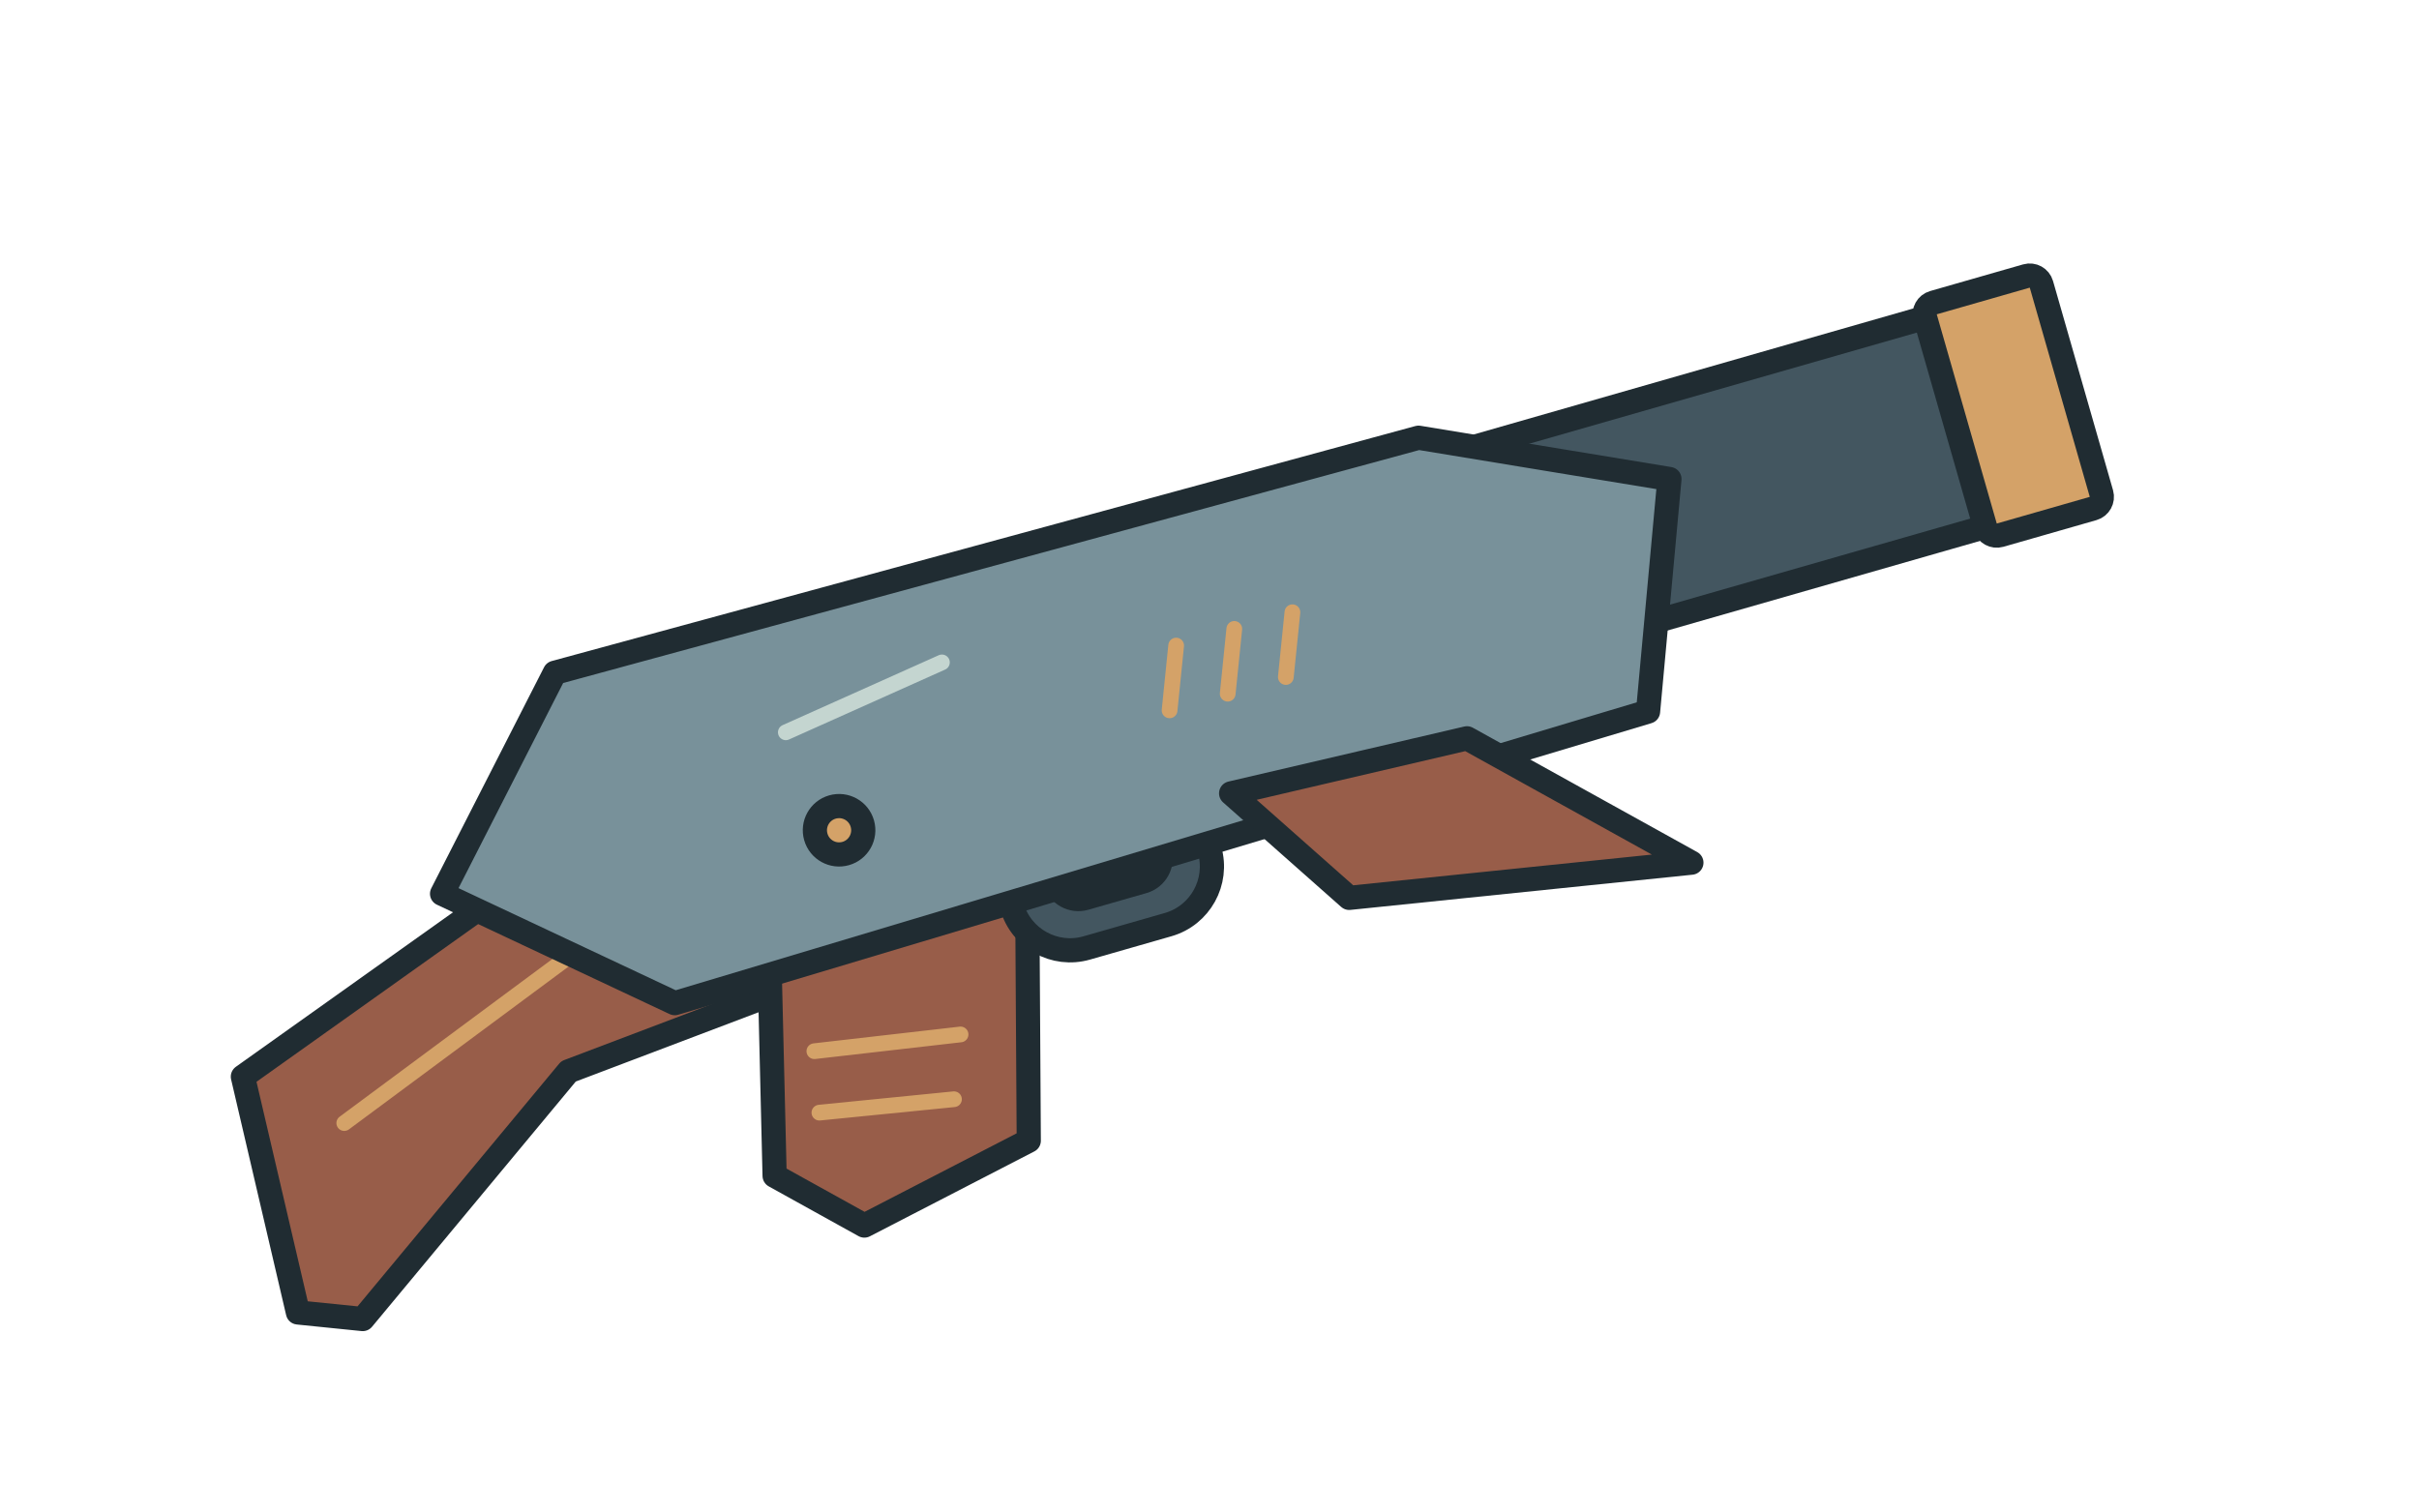
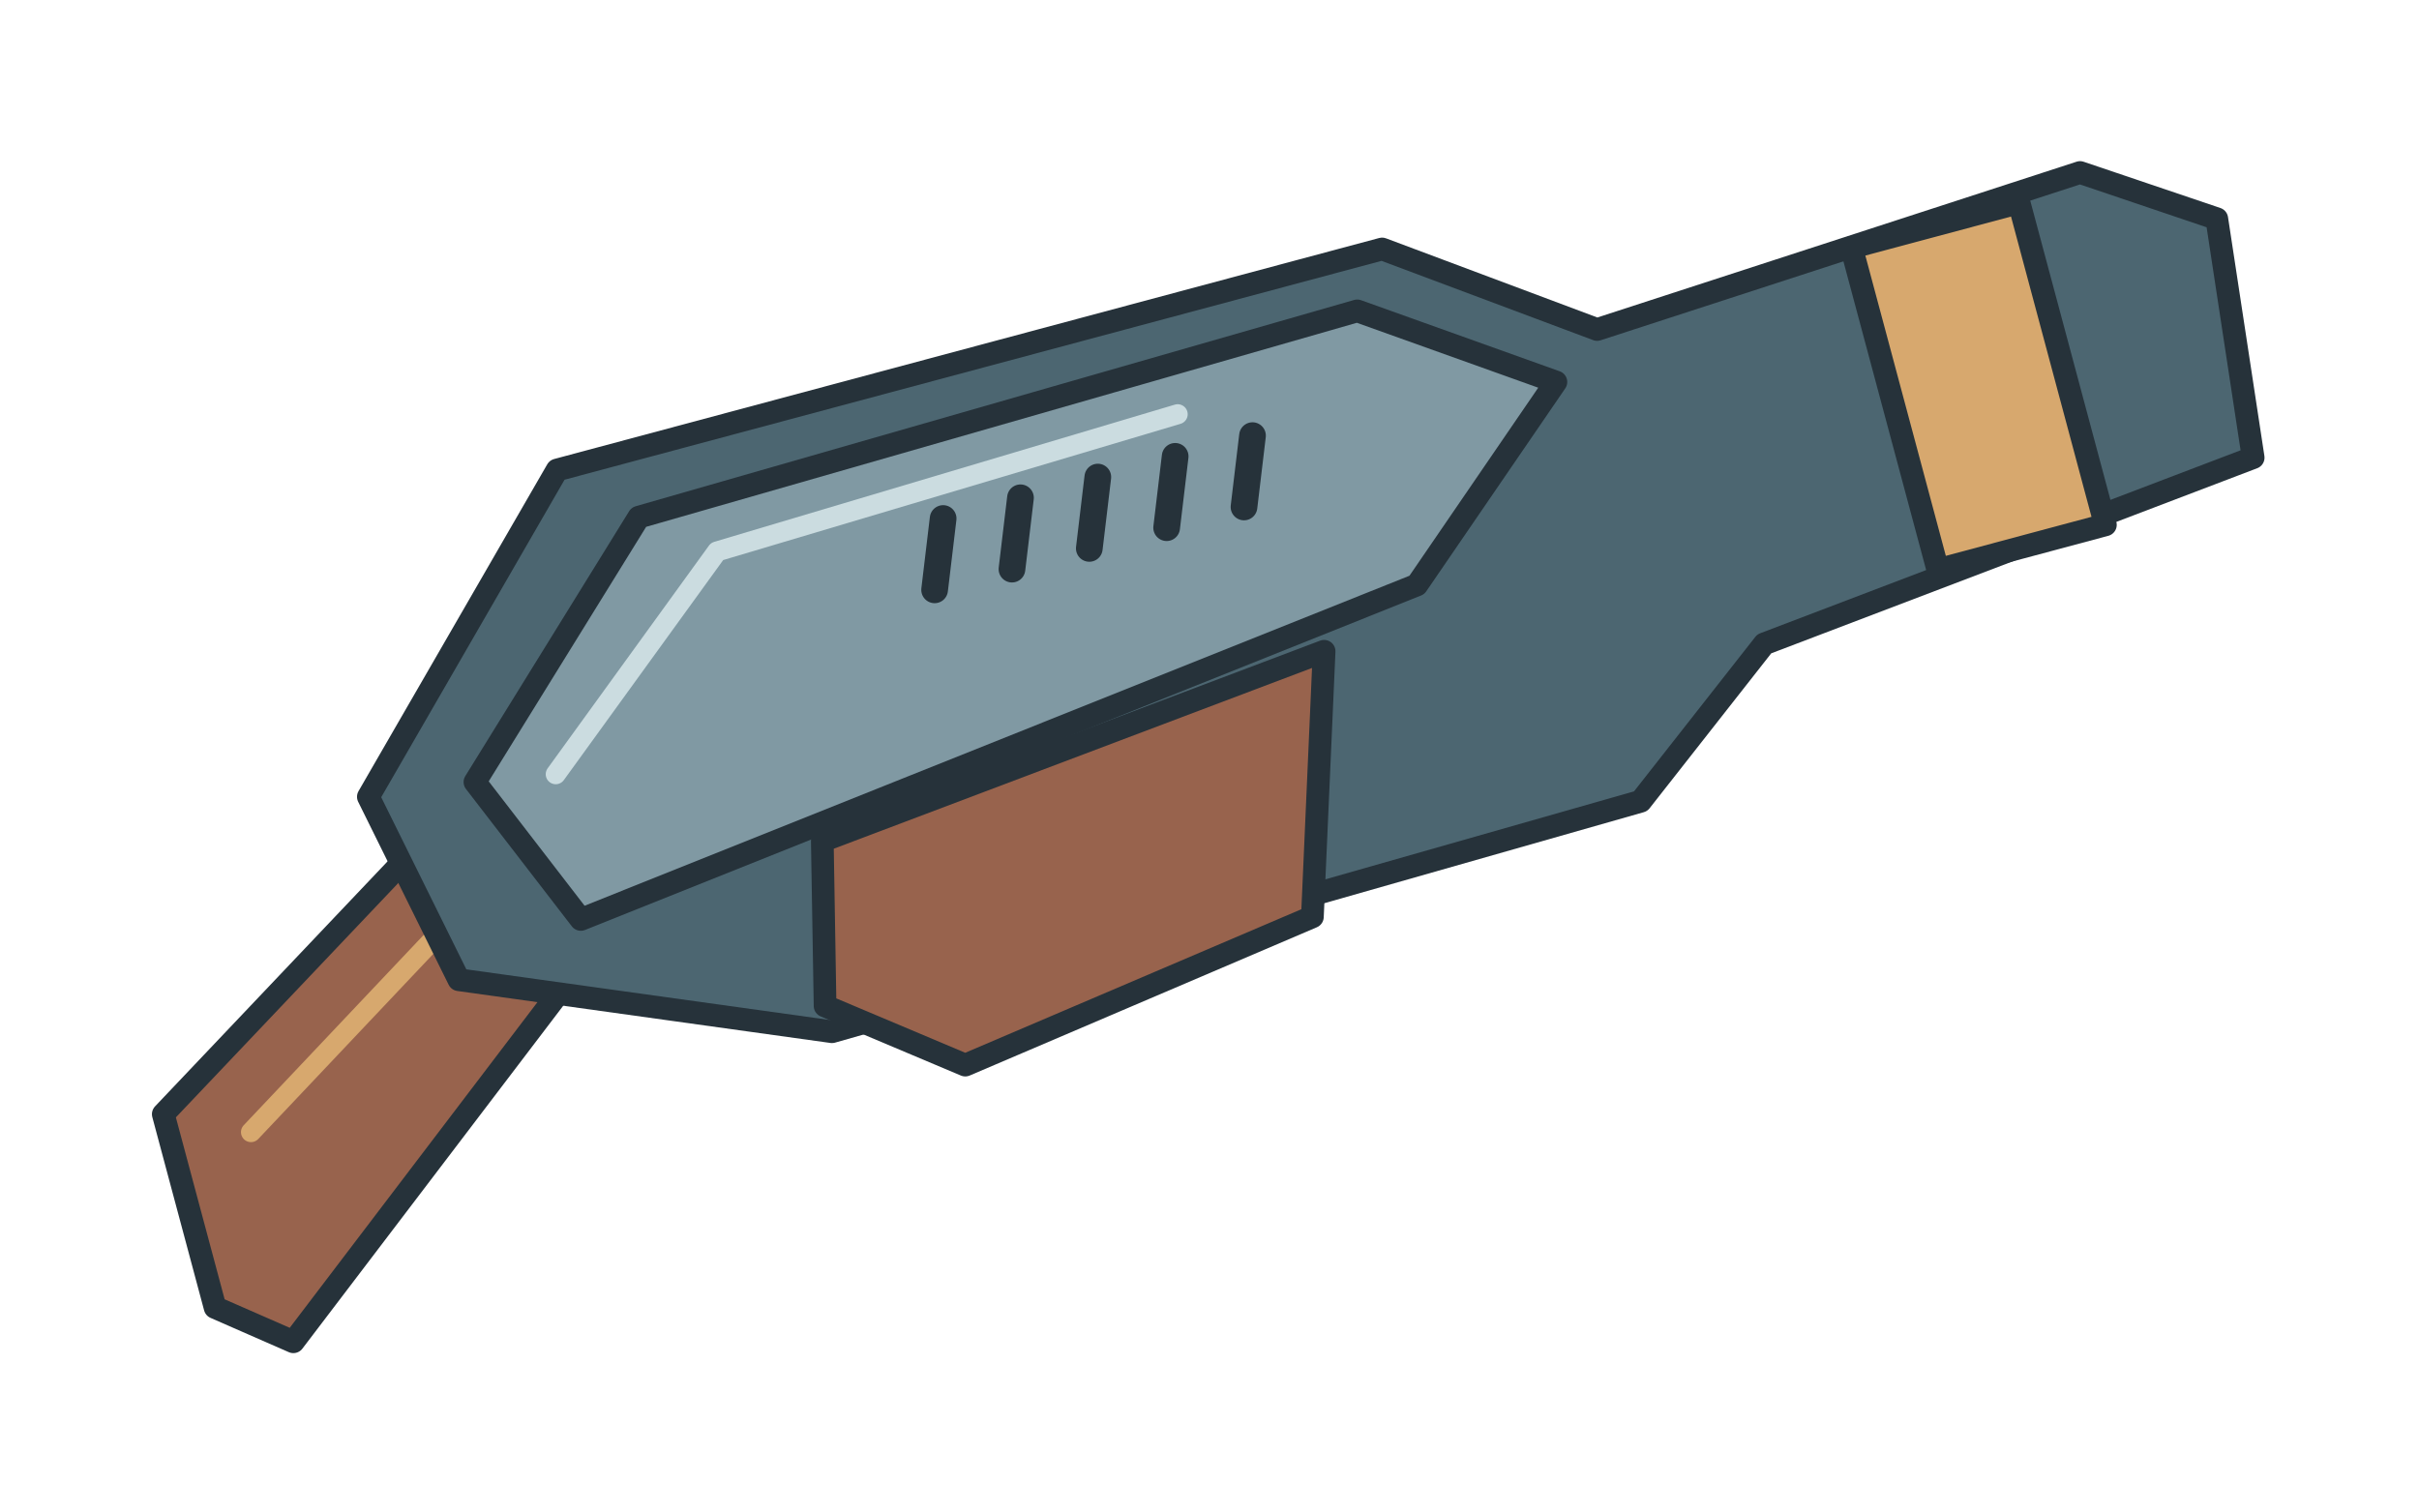
- <svg xmlns="http://www.w3.org/2000/svg" viewBox="0 0 200 125">
-   <g transform="rotate(-16 100 63)" stroke="#202c32" stroke-width="2" stroke-linejoin="round" stroke-linecap="round">
-     <g transform="translate(0 0)">
-       <path d="M16 66l34 -12 19 1 -3 16 -24 2 -22 15 -5 -2Z" fill="#985d49" />
-       <path d="M23 72l24 -9" stroke="#d4a268" stroke-width="1.3" fill="none" />
-       <path d="M62 63l22 1 -7 25 -15 3 -6 -6Z" fill="#985d49" />
-       <path d="M62 77l12 2m-13 3 11 2" stroke="#d4a268" stroke-width="1.3" fill="none" />
-       <rect x="81" y="62" width="17" height="13" rx="5" fill="#435660" />
-       <rect x="85" y="65" width="9" height="6" rx="2" fill="#d4a268" />
-       <rect x="100" y="44" width="76" height="18" rx="1" fill="#435660" />
-       <rect x="167" y="43" width="10" height="20" rx="1" fill="#d4a268" />
-       <path d="M36 56l14 -15 74 1 19 9 -7 18 -84 1Z" fill="#78919a" />
-       <path d="M101 66l20 1 15 15 -28 -5Z" fill="#985d49" />
-       <path d="M67 51l14 -2" stroke="#c4d5d0" stroke-width="1.3" fill="none" />
-       <path d="M100 53l-2 5" stroke="#d4a268" stroke-width="1.3" fill="none" />
-       <path d="M105 53l-2 5" stroke="#d4a268" stroke-width="1.3" fill="none" />
-       <path d="M110 53l-2 5" stroke="#d4a268" stroke-width="1.3" fill="none" />
-       <circle cx="69" cy="60" r="2" fill="#d4a268" />
-     </g>
+ <svg xmlns="http://www.w3.org/2000/svg" viewBox="5.87 10.86 181.26 113.29">
+   <g transform="rotate(-15 100 60)" stroke="#26323a" stroke-width="1.7" stroke-linejoin="round" stroke-linecap="round">
+     <path d="M12 72l31 -19 26 -2 4 13 -25 3 -31 24 -5 -4Z" fill="#98634d" />
+     <path d="M18 75l26 -16 15 -2" fill="none" stroke="#d7a86e" stroke-width="1.5" />
+     <path d="M67 62q1 17 13 13l6 -13" fill="none" stroke="#8099a3" stroke-width="4" />
+     <path d="M33 53l20 -20 64 0 14 10 38 -2 9 6 -2 18 -39 4 -12 9 -63 1 -26 -11Z" fill="#4c6671" />
+     <path d="M41 54l17 -16 56 -1 13 9 -14 12 -67 8Z" fill="#8099a3" />
+     <path d="M65 65l40 -4 -6 19 -28 4 -9 -7Z" fill="#98634d" />
+     <path d="M151 42h13v25h-13Z" fill="#d7a86e" />
+     <path d="M80 44l-2 5" fill="none" stroke="#26323a" stroke-width="2" />
+     <path d="M86 44l-2 5" fill="none" stroke="#26323a" stroke-width="2" />
+     <path d="M92 44l-2 5" fill="none" stroke="#26323a" stroke-width="2" />
+     <path d="M98 44l-2 5" fill="none" stroke="#26323a" stroke-width="2" />
+     <path d="M104 44l-2 5" fill="none" stroke="#26323a" stroke-width="2" />
+     <path d="M47 55l16 -13 36 -1" fill="none" stroke="#cbdce0" stroke-width="1.5" />
  </g>
</svg>
